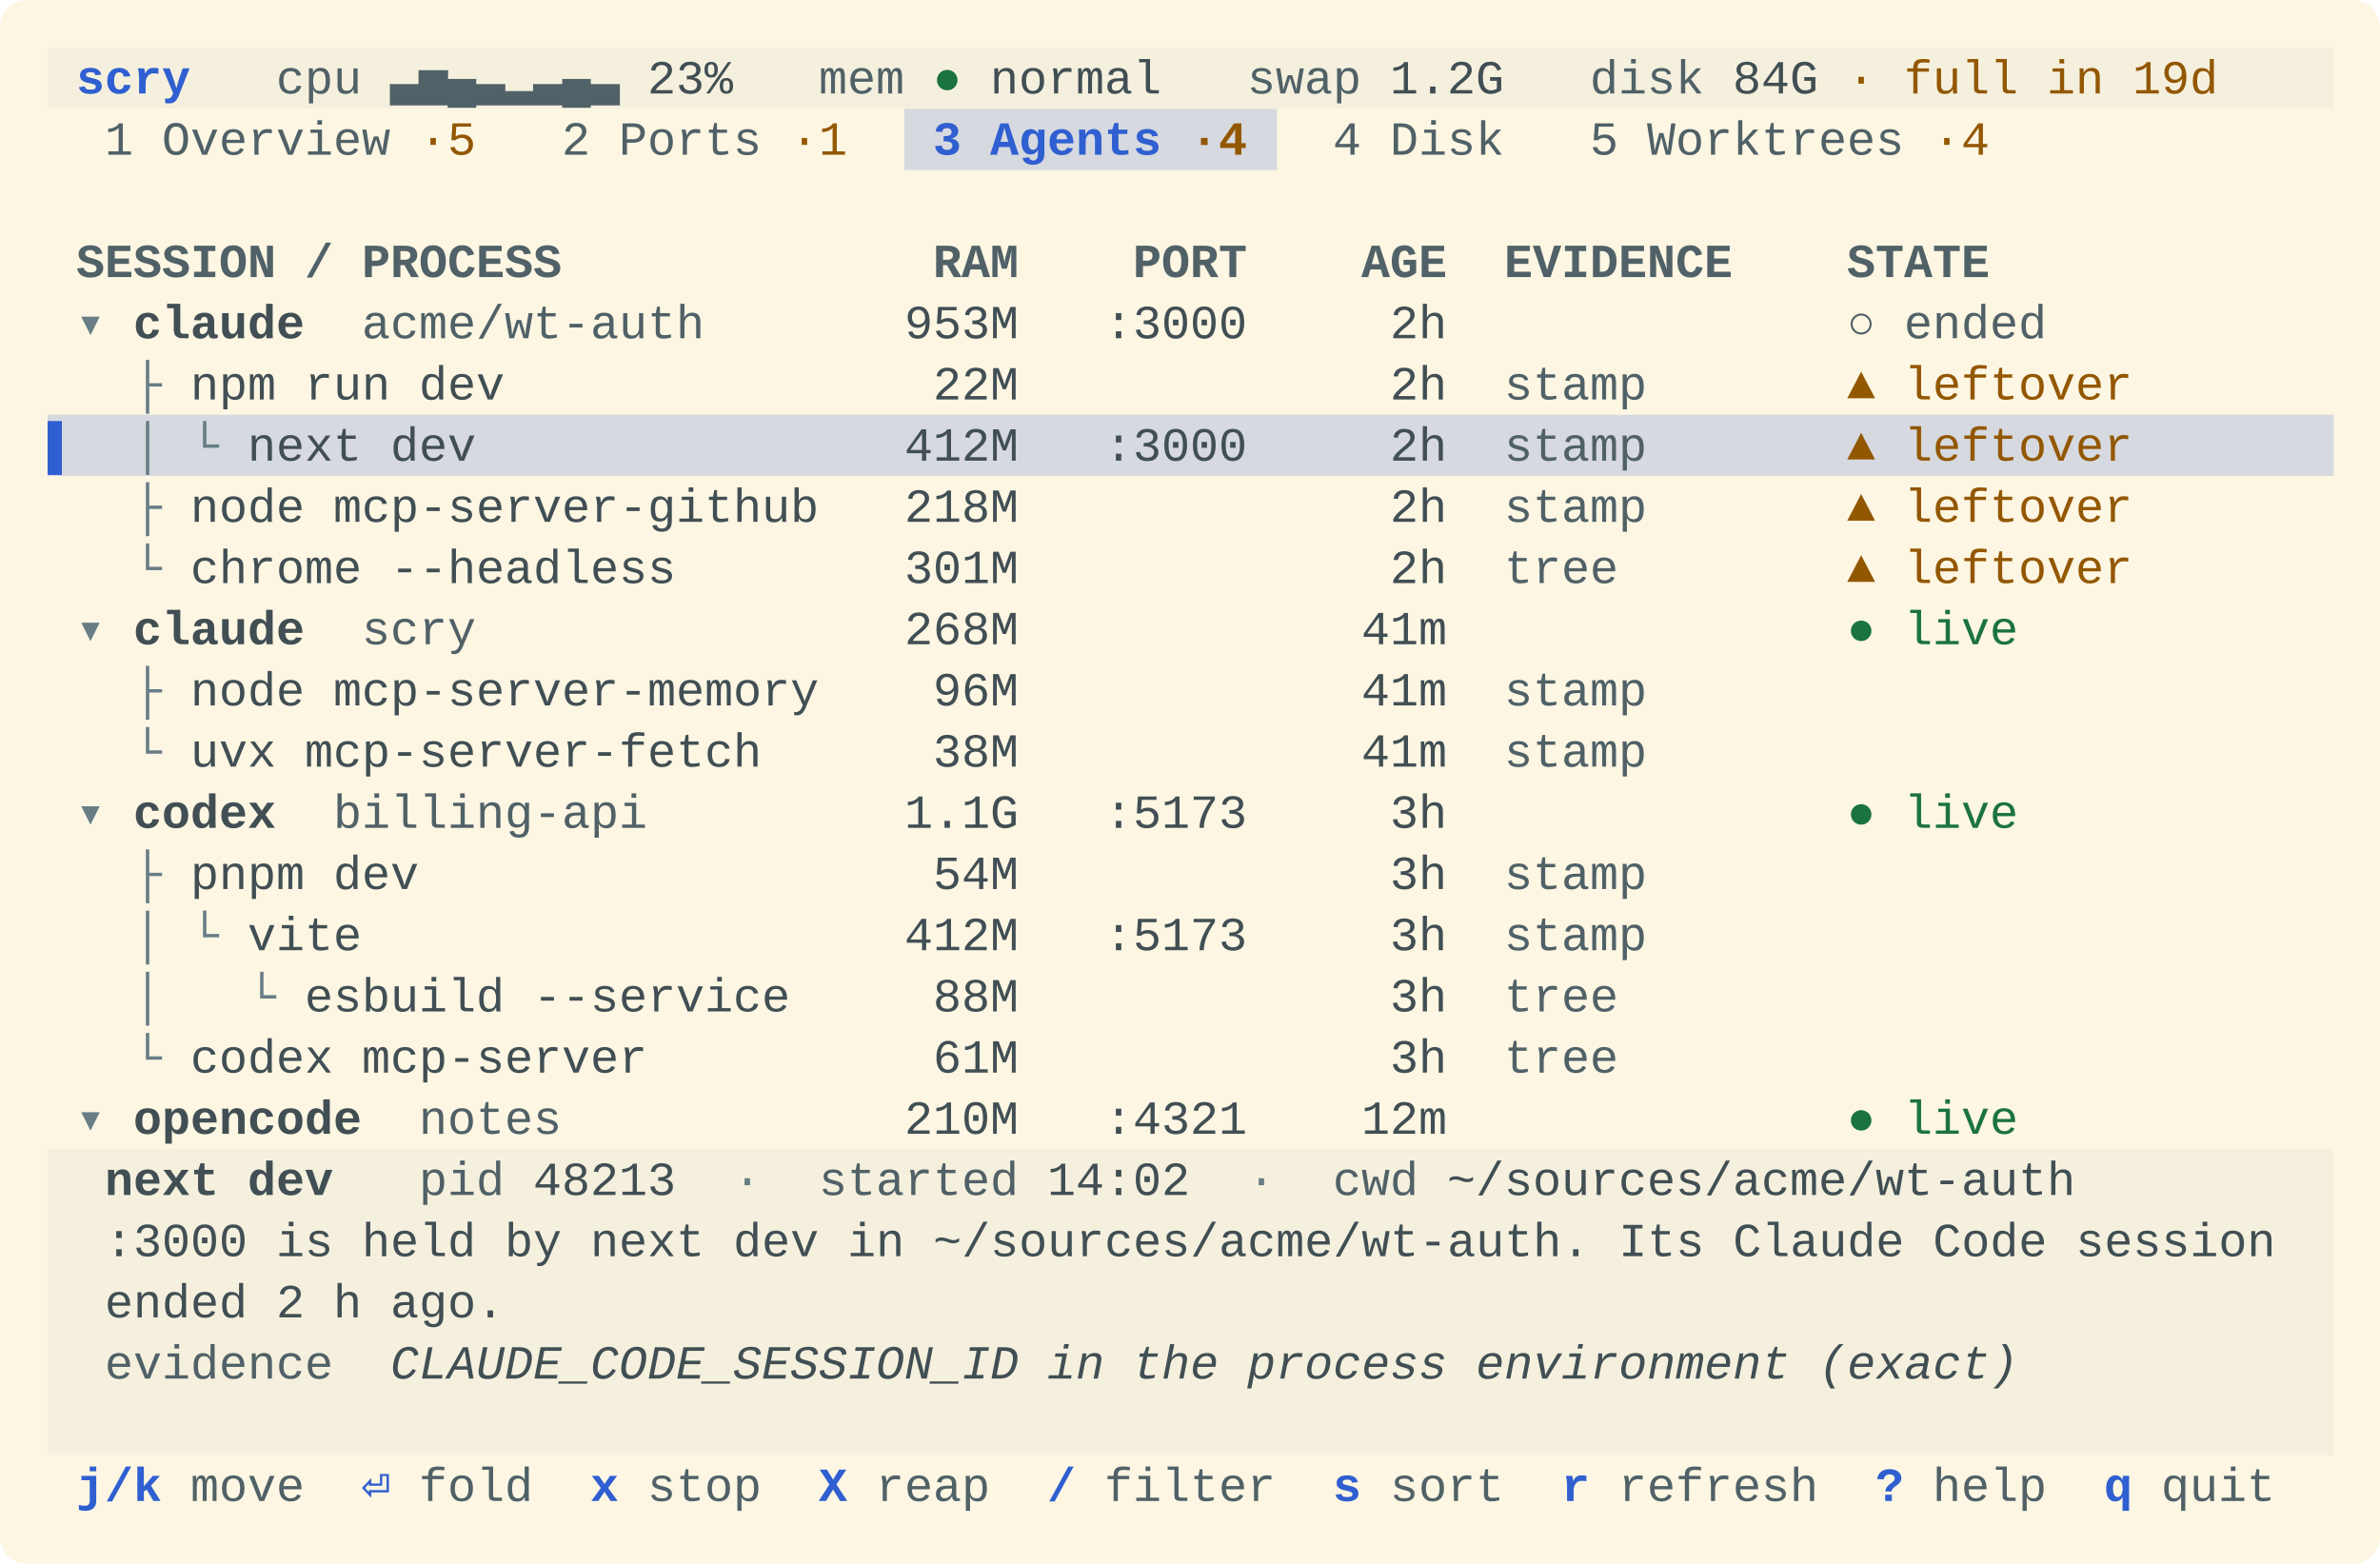
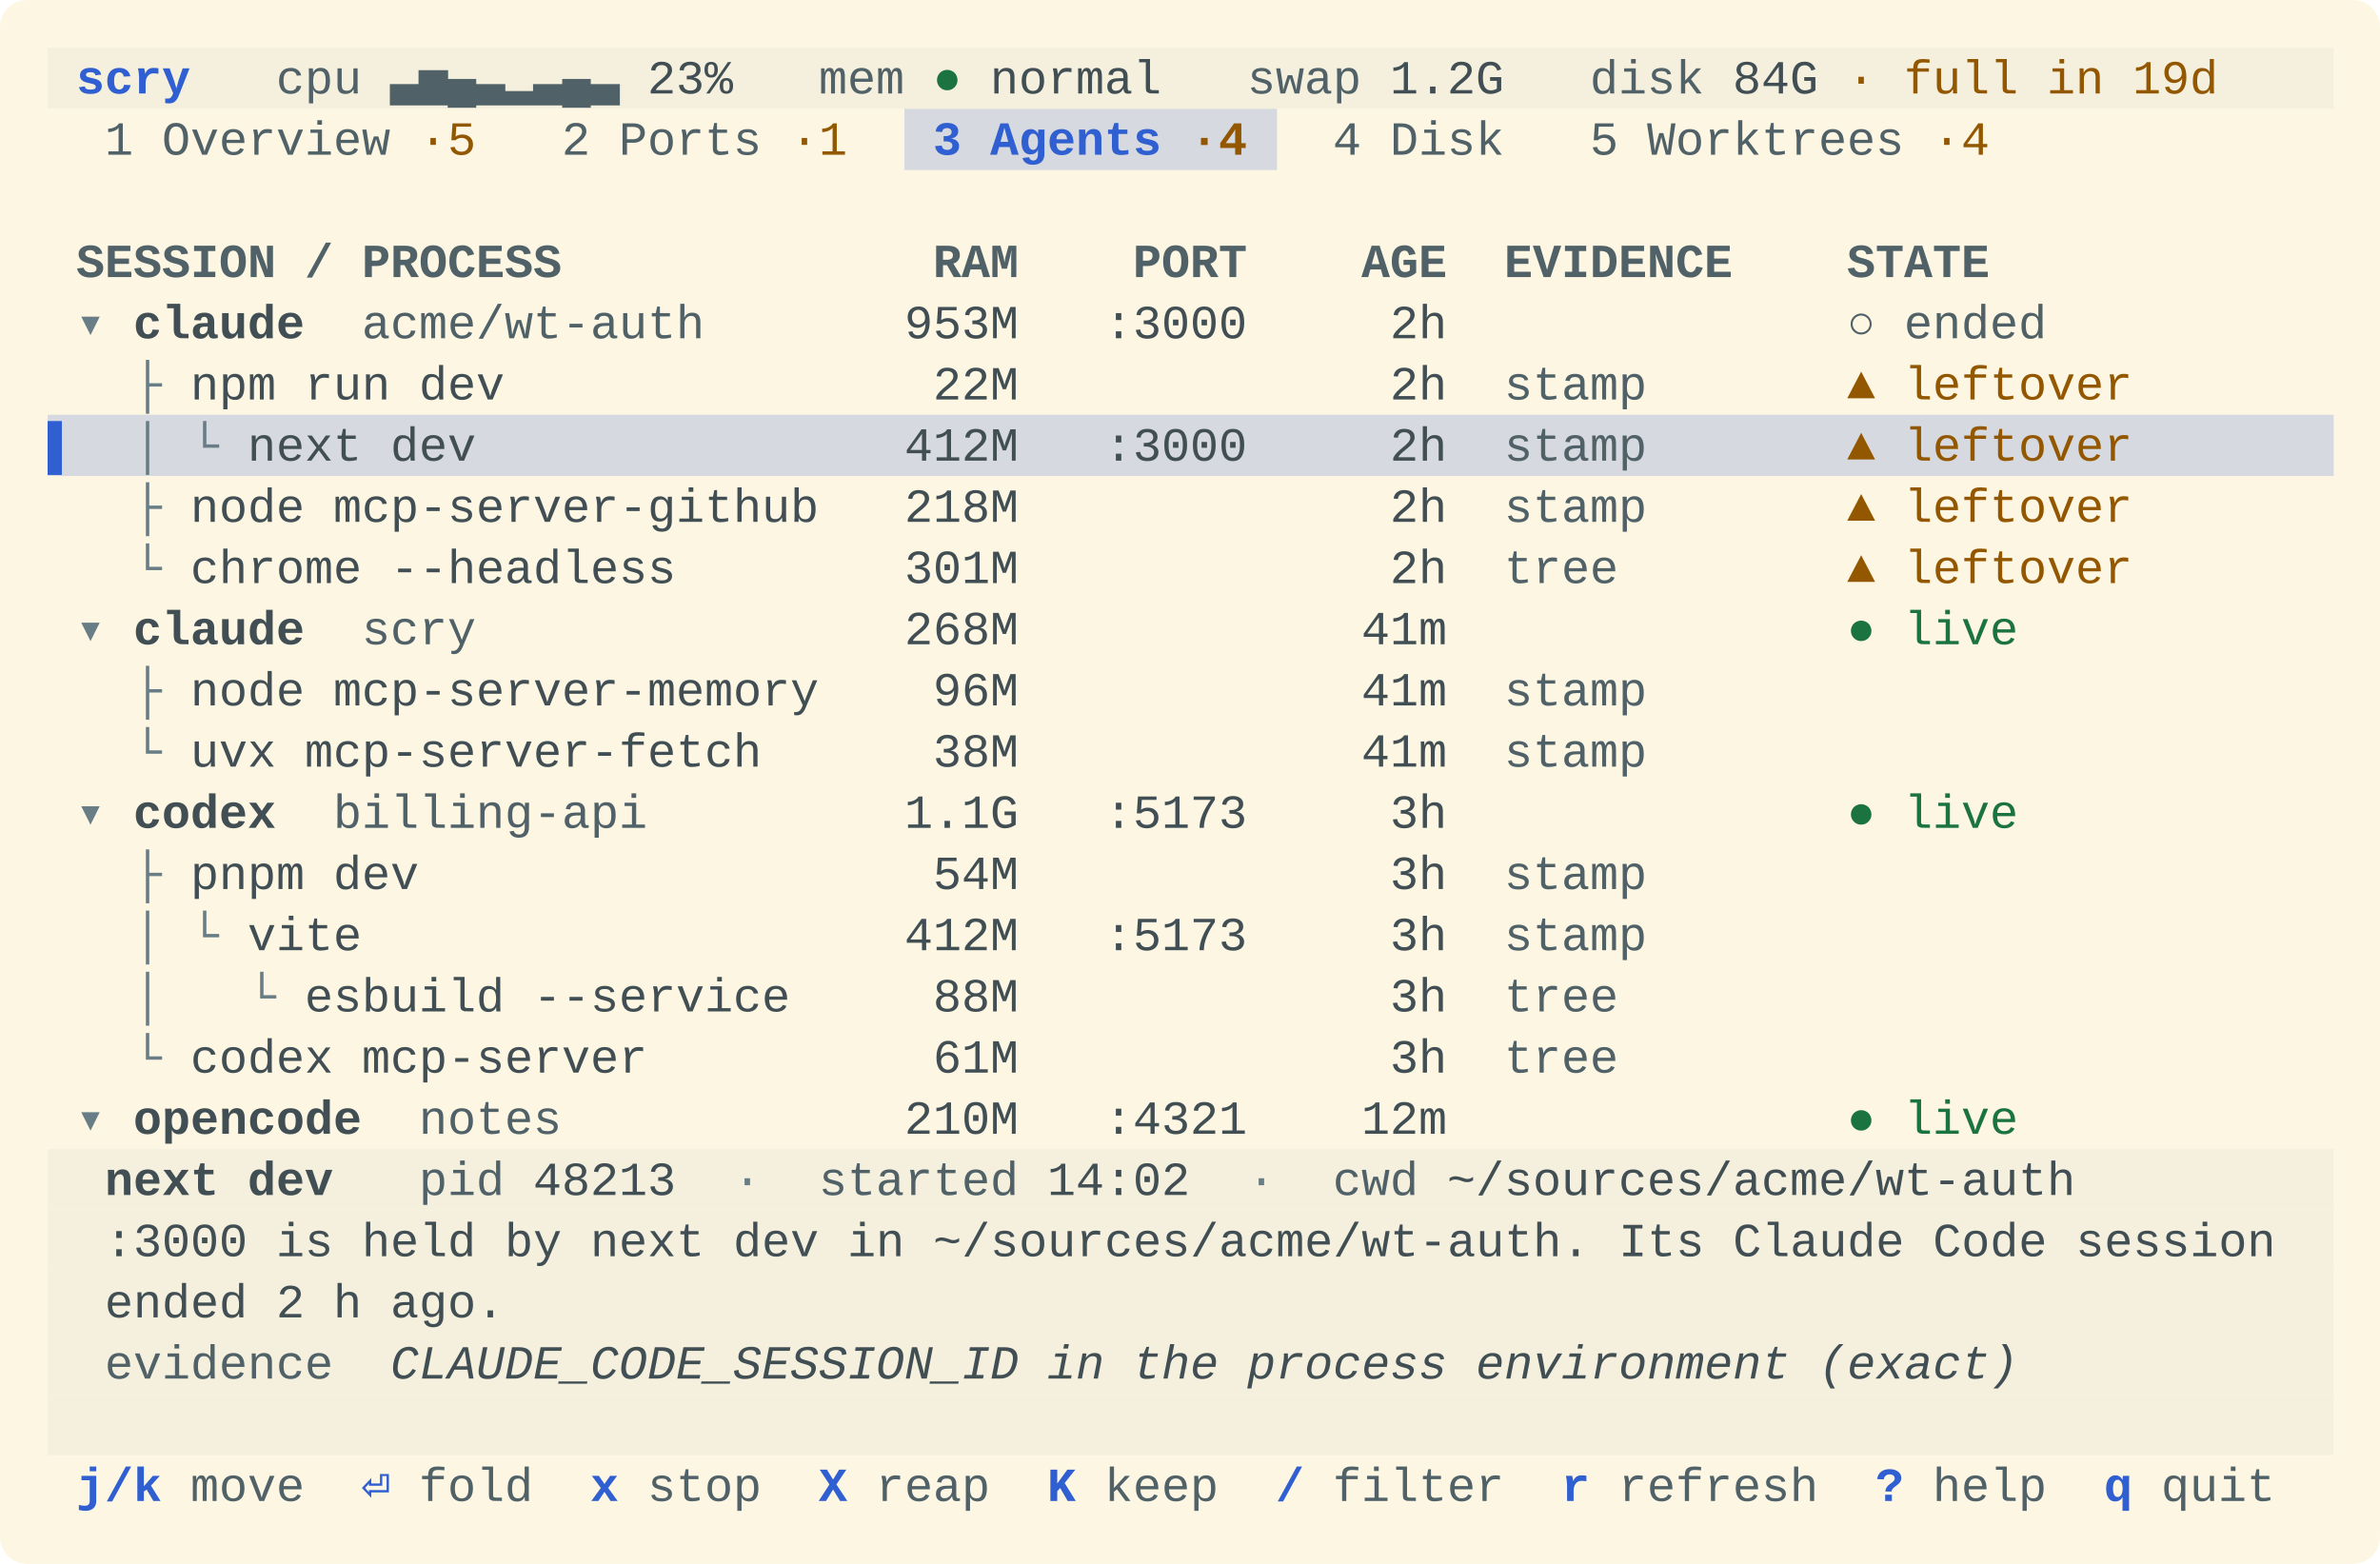
<svg xmlns="http://www.w3.org/2000/svg" width="700" height="460" viewBox="0 0 700 460">
  <style>text{font-family:ui-monospace,SFMono-Regular,"SF Mono",Menlo,Consolas,"Liberation Mono","DejaVu Sans Mono",monospace;font-size:14px;white-space:pre}</style>
  <rect width="700" height="460" rx="8" fill="#fdf6e3" />
  <g transform="translate(14 14)">
    <rect x="0.0" y="0" width="672.4" height="18" fill="#f5f0de" />
    <text x="8.4" y="13.5" fill="#2f5fd0" textLength="33.6" lengthAdjust="spacingAndGlyphs" xml:space="preserve" font-weight="700">scry</text>
    <text x="67.2" y="13.5" fill="#506167" textLength="100.8" lengthAdjust="spacingAndGlyphs" xml:space="preserve">cpu ▃▅▄▃▂▃▄▃</text>
    <text x="176.4" y="13.5" fill="#414f54" textLength="25.2" lengthAdjust="spacingAndGlyphs" xml:space="preserve">23%</text>
    <text x="226.8" y="13.5" fill="#506167" textLength="25.2" lengthAdjust="spacingAndGlyphs" xml:space="preserve">mem</text>
    <text x="260.4" y="13.5" fill="#1b7340" textLength="8.4" lengthAdjust="spacingAndGlyphs" xml:space="preserve">●</text>
    <text x="277.2" y="13.5" fill="#414f54" textLength="50.4" lengthAdjust="spacingAndGlyphs" xml:space="preserve">normal</text>
    <text x="352.8" y="13.5" fill="#506167" textLength="33.6" lengthAdjust="spacingAndGlyphs" xml:space="preserve">swap</text>
    <text x="394.8" y="13.5" fill="#414f54" textLength="33.6" lengthAdjust="spacingAndGlyphs" xml:space="preserve">1.2G</text>
    <text x="453.6" y="13.5" fill="#506167" textLength="33.6" lengthAdjust="spacingAndGlyphs" xml:space="preserve">disk</text>
    <text x="495.6" y="13.5" fill="#414f54" textLength="25.2" lengthAdjust="spacingAndGlyphs" xml:space="preserve">84G</text>
    <text x="529.2" y="13.5" fill="#935700" textLength="109.2" lengthAdjust="spacingAndGlyphs" xml:space="preserve">· full in 19d</text>
    <rect x="252.0" y="18" width="109.6" height="18" fill="#d6d9df" />
    <text x="16.8" y="31.5" fill="#506167" textLength="84.0" lengthAdjust="spacingAndGlyphs" xml:space="preserve">1 Overview</text>
    <text x="109.2" y="31.5" fill="#935700" textLength="16.8" lengthAdjust="spacingAndGlyphs" xml:space="preserve">·5</text>
    <text x="151.2" y="31.5" fill="#506167" textLength="58.8" lengthAdjust="spacingAndGlyphs" xml:space="preserve">2 Ports</text>
    <text x="218.4" y="31.5" fill="#935700" textLength="16.8" lengthAdjust="spacingAndGlyphs" xml:space="preserve">·1</text>
    <text x="260.4" y="31.5" fill="#2f5fd0" textLength="67.2" lengthAdjust="spacingAndGlyphs" xml:space="preserve" font-weight="700">3 Agents</text>
    <text x="336.0" y="31.5" fill="#935700" textLength="16.8" lengthAdjust="spacingAndGlyphs" xml:space="preserve" font-weight="700">·4</text>
    <text x="378.0" y="31.5" fill="#506167" textLength="50.4" lengthAdjust="spacingAndGlyphs" xml:space="preserve">4 Disk</text>
    <text x="453.6" y="31.5" fill="#506167" textLength="92.4" lengthAdjust="spacingAndGlyphs" xml:space="preserve">5 Worktrees</text>
    <text x="554.4" y="31.5" fill="#935700" textLength="16.8" lengthAdjust="spacingAndGlyphs" xml:space="preserve">·4</text>
    <text x="8.4" y="67.5" fill="#506167" textLength="142.8" lengthAdjust="spacingAndGlyphs" xml:space="preserve" font-weight="700">SESSION / PROCESS</text>
    <text x="260.4" y="67.5" fill="#506167" textLength="25.2" lengthAdjust="spacingAndGlyphs" xml:space="preserve" font-weight="700">RAM</text>
    <text x="319.2" y="67.5" fill="#506167" textLength="33.6" lengthAdjust="spacingAndGlyphs" xml:space="preserve" font-weight="700">PORT</text>
    <text x="386.4" y="67.5" fill="#506167" textLength="25.2" lengthAdjust="spacingAndGlyphs" xml:space="preserve" font-weight="700">AGE</text>
    <text x="428.4" y="67.5" fill="#506167" textLength="67.2" lengthAdjust="spacingAndGlyphs" xml:space="preserve" font-weight="700">EVIDENCE</text>
    <text x="529.2" y="67.5" fill="#506167" textLength="42.0" lengthAdjust="spacingAndGlyphs" xml:space="preserve" font-weight="700">STATE</text>
    <text x="8.4" y="85.5" fill="#687d85" textLength="8.4" lengthAdjust="spacingAndGlyphs" xml:space="preserve">▾</text>
    <text x="25.2" y="85.5" fill="#414f54" textLength="50.4" lengthAdjust="spacingAndGlyphs" xml:space="preserve" font-weight="700">claude</text>
    <text x="92.4" y="85.5" fill="#506167" textLength="100.8" lengthAdjust="spacingAndGlyphs" xml:space="preserve">acme/wt-auth</text>
    <text x="252.0" y="85.5" fill="#414f54" textLength="33.6" lengthAdjust="spacingAndGlyphs" xml:space="preserve">953M</text>
    <text x="310.8" y="85.5" fill="#414f54" textLength="42.0" lengthAdjust="spacingAndGlyphs" xml:space="preserve">:3000</text>
    <text x="394.8" y="85.5" fill="#414f54" textLength="16.8" lengthAdjust="spacingAndGlyphs" xml:space="preserve">2h</text>
    <text x="529.2" y="85.5" fill="#506167" textLength="58.8" lengthAdjust="spacingAndGlyphs" xml:space="preserve">○ ended</text>
    <text x="25.2" y="103.5" fill="#687d85" textLength="8.4" lengthAdjust="spacingAndGlyphs" xml:space="preserve">├</text>
    <text x="42.0" y="103.5" fill="#414f54" textLength="92.4" lengthAdjust="spacingAndGlyphs" xml:space="preserve">npm run dev</text>
    <text x="260.4" y="103.5" fill="#414f54" textLength="25.2" lengthAdjust="spacingAndGlyphs" xml:space="preserve">22M</text>
    <text x="394.8" y="103.5" fill="#414f54" textLength="16.8" lengthAdjust="spacingAndGlyphs" xml:space="preserve">2h</text>
    <text x="428.4" y="103.5" fill="#506167" textLength="42.0" lengthAdjust="spacingAndGlyphs" xml:space="preserve">stamp</text>
    <text x="529.2" y="103.5" fill="#935700" textLength="84.0" lengthAdjust="spacingAndGlyphs" xml:space="preserve">▲ leftover</text>
    <rect x="0.0" y="108" width="672.4" height="18" fill="#d6d9df" />
    <text x="0.0" y="121.5" fill="#2f5fd0" textLength="8.4" lengthAdjust="spacingAndGlyphs" xml:space="preserve">▌</text>
    <text x="25.2" y="121.5" fill="#687d85" textLength="25.2" lengthAdjust="spacingAndGlyphs" xml:space="preserve">│ └</text>
    <text x="58.8" y="121.5" fill="#414f54" textLength="67.2" lengthAdjust="spacingAndGlyphs" xml:space="preserve">next dev</text>
    <text x="252.0" y="121.5" fill="#414f54" textLength="33.6" lengthAdjust="spacingAndGlyphs" xml:space="preserve">412M</text>
    <text x="310.8" y="121.5" fill="#414f54" textLength="42.0" lengthAdjust="spacingAndGlyphs" xml:space="preserve">:3000</text>
    <text x="394.8" y="121.5" fill="#414f54" textLength="16.8" lengthAdjust="spacingAndGlyphs" xml:space="preserve">2h</text>
    <text x="428.4" y="121.5" fill="#506167" textLength="42.0" lengthAdjust="spacingAndGlyphs" xml:space="preserve">stamp</text>
    <text x="529.2" y="121.5" fill="#935700" textLength="84.0" lengthAdjust="spacingAndGlyphs" xml:space="preserve">▲ leftover</text>
    <text x="25.2" y="139.5" fill="#687d85" textLength="8.4" lengthAdjust="spacingAndGlyphs" xml:space="preserve">├</text>
    <text x="42.0" y="139.5" fill="#414f54" textLength="184.8" lengthAdjust="spacingAndGlyphs" xml:space="preserve">node mcp-server-github</text>
    <text x="252.0" y="139.5" fill="#414f54" textLength="33.6" lengthAdjust="spacingAndGlyphs" xml:space="preserve">218M</text>
    <text x="394.8" y="139.5" fill="#414f54" textLength="16.8" lengthAdjust="spacingAndGlyphs" xml:space="preserve">2h</text>
    <text x="428.4" y="139.5" fill="#506167" textLength="42.0" lengthAdjust="spacingAndGlyphs" xml:space="preserve">stamp</text>
    <text x="529.2" y="139.5" fill="#935700" textLength="84.0" lengthAdjust="spacingAndGlyphs" xml:space="preserve">▲ leftover</text>
    <text x="25.2" y="157.5" fill="#687d85" textLength="8.4" lengthAdjust="spacingAndGlyphs" xml:space="preserve">└</text>
    <text x="42.0" y="157.5" fill="#414f54" textLength="142.8" lengthAdjust="spacingAndGlyphs" xml:space="preserve">chrome --headless</text>
    <text x="252.0" y="157.5" fill="#414f54" textLength="33.6" lengthAdjust="spacingAndGlyphs" xml:space="preserve">301M</text>
    <text x="394.8" y="157.5" fill="#414f54" textLength="16.8" lengthAdjust="spacingAndGlyphs" xml:space="preserve">2h</text>
    <text x="428.4" y="157.5" fill="#506167" textLength="33.6" lengthAdjust="spacingAndGlyphs" xml:space="preserve">tree</text>
    <text x="529.2" y="157.5" fill="#935700" textLength="84.0" lengthAdjust="spacingAndGlyphs" xml:space="preserve">▲ leftover</text>
    <text x="8.4" y="175.5" fill="#687d85" textLength="8.4" lengthAdjust="spacingAndGlyphs" xml:space="preserve">▾</text>
    <text x="25.2" y="175.5" fill="#414f54" textLength="50.4" lengthAdjust="spacingAndGlyphs" xml:space="preserve" font-weight="700">claude</text>
    <text x="92.4" y="175.5" fill="#506167" textLength="33.6" lengthAdjust="spacingAndGlyphs" xml:space="preserve">scry</text>
    <text x="252.0" y="175.5" fill="#414f54" textLength="33.6" lengthAdjust="spacingAndGlyphs" xml:space="preserve">268M</text>
    <text x="386.4" y="175.5" fill="#414f54" textLength="25.2" lengthAdjust="spacingAndGlyphs" xml:space="preserve">41m</text>
    <text x="529.2" y="175.5" fill="#1b7340" textLength="50.4" lengthAdjust="spacingAndGlyphs" xml:space="preserve">● live</text>
    <text x="25.2" y="193.5" fill="#687d85" textLength="8.4" lengthAdjust="spacingAndGlyphs" xml:space="preserve">├</text>
    <text x="42.0" y="193.5" fill="#414f54" textLength="184.8" lengthAdjust="spacingAndGlyphs" xml:space="preserve">node mcp-server-memory</text>
    <text x="260.4" y="193.5" fill="#414f54" textLength="25.2" lengthAdjust="spacingAndGlyphs" xml:space="preserve">96M</text>
    <text x="386.4" y="193.5" fill="#414f54" textLength="25.2" lengthAdjust="spacingAndGlyphs" xml:space="preserve">41m</text>
    <text x="428.4" y="193.5" fill="#506167" textLength="42.0" lengthAdjust="spacingAndGlyphs" xml:space="preserve">stamp</text>
    <text x="25.2" y="211.5" fill="#687d85" textLength="8.4" lengthAdjust="spacingAndGlyphs" xml:space="preserve">└</text>
    <text x="42.0" y="211.5" fill="#414f54" textLength="168.0" lengthAdjust="spacingAndGlyphs" xml:space="preserve">uvx mcp-server-fetch</text>
    <text x="260.4" y="211.5" fill="#414f54" textLength="25.2" lengthAdjust="spacingAndGlyphs" xml:space="preserve">38M</text>
    <text x="386.4" y="211.5" fill="#414f54" textLength="25.2" lengthAdjust="spacingAndGlyphs" xml:space="preserve">41m</text>
    <text x="428.4" y="211.5" fill="#506167" textLength="42.0" lengthAdjust="spacingAndGlyphs" xml:space="preserve">stamp</text>
    <text x="8.4" y="229.5" fill="#687d85" textLength="8.4" lengthAdjust="spacingAndGlyphs" xml:space="preserve">▾</text>
    <text x="25.2" y="229.5" fill="#414f54" textLength="42.0" lengthAdjust="spacingAndGlyphs" xml:space="preserve" font-weight="700">codex</text>
    <text x="84.0" y="229.5" fill="#506167" textLength="92.4" lengthAdjust="spacingAndGlyphs" xml:space="preserve">billing-api</text>
    <text x="252.0" y="229.5" fill="#414f54" textLength="33.6" lengthAdjust="spacingAndGlyphs" xml:space="preserve">1.1G</text>
    <text x="310.8" y="229.5" fill="#414f54" textLength="42.0" lengthAdjust="spacingAndGlyphs" xml:space="preserve">:5173</text>
    <text x="394.8" y="229.5" fill="#414f54" textLength="16.8" lengthAdjust="spacingAndGlyphs" xml:space="preserve">3h</text>
    <text x="529.2" y="229.5" fill="#1b7340" textLength="50.4" lengthAdjust="spacingAndGlyphs" xml:space="preserve">● live</text>
    <text x="25.2" y="247.5" fill="#687d85" textLength="8.4" lengthAdjust="spacingAndGlyphs" xml:space="preserve">├</text>
    <text x="42.0" y="247.5" fill="#414f54" textLength="67.2" lengthAdjust="spacingAndGlyphs" xml:space="preserve">pnpm dev</text>
    <text x="260.4" y="247.5" fill="#414f54" textLength="25.2" lengthAdjust="spacingAndGlyphs" xml:space="preserve">54M</text>
    <text x="394.8" y="247.5" fill="#414f54" textLength="16.8" lengthAdjust="spacingAndGlyphs" xml:space="preserve">3h</text>
    <text x="428.4" y="247.5" fill="#506167" textLength="42.0" lengthAdjust="spacingAndGlyphs" xml:space="preserve">stamp</text>
    <text x="25.2" y="265.5" fill="#687d85" textLength="25.2" lengthAdjust="spacingAndGlyphs" xml:space="preserve">│ └</text>
    <text x="58.8" y="265.5" fill="#414f54" textLength="33.6" lengthAdjust="spacingAndGlyphs" xml:space="preserve">vite</text>
    <text x="252.0" y="265.5" fill="#414f54" textLength="33.6" lengthAdjust="spacingAndGlyphs" xml:space="preserve">412M</text>
    <text x="310.8" y="265.5" fill="#414f54" textLength="42.0" lengthAdjust="spacingAndGlyphs" xml:space="preserve">:5173</text>
    <text x="394.8" y="265.5" fill="#414f54" textLength="16.8" lengthAdjust="spacingAndGlyphs" xml:space="preserve">3h</text>
    <text x="428.4" y="265.5" fill="#506167" textLength="42.0" lengthAdjust="spacingAndGlyphs" xml:space="preserve">stamp</text>
    <text x="25.2" y="283.5" fill="#687d85" textLength="8.4" lengthAdjust="spacingAndGlyphs" xml:space="preserve">│</text>
    <text x="58.8" y="283.5" fill="#687d85" textLength="8.4" lengthAdjust="spacingAndGlyphs" xml:space="preserve">└</text>
    <text x="75.6" y="283.5" fill="#414f54" textLength="142.8" lengthAdjust="spacingAndGlyphs" xml:space="preserve">esbuild --service</text>
    <text x="260.4" y="283.5" fill="#414f54" textLength="25.2" lengthAdjust="spacingAndGlyphs" xml:space="preserve">88M</text>
    <text x="394.8" y="283.5" fill="#414f54" textLength="16.8" lengthAdjust="spacingAndGlyphs" xml:space="preserve">3h</text>
    <text x="428.4" y="283.5" fill="#506167" textLength="33.6" lengthAdjust="spacingAndGlyphs" xml:space="preserve">tree</text>
    <text x="25.2" y="301.5" fill="#687d85" textLength="8.4" lengthAdjust="spacingAndGlyphs" xml:space="preserve">└</text>
    <text x="42.0" y="301.5" fill="#414f54" textLength="134.4" lengthAdjust="spacingAndGlyphs" xml:space="preserve">codex mcp-server</text>
    <text x="260.4" y="301.5" fill="#414f54" textLength="25.2" lengthAdjust="spacingAndGlyphs" xml:space="preserve">61M</text>
    <text x="394.8" y="301.5" fill="#414f54" textLength="16.8" lengthAdjust="spacingAndGlyphs" xml:space="preserve">3h</text>
    <text x="428.4" y="301.5" fill="#506167" textLength="33.6" lengthAdjust="spacingAndGlyphs" xml:space="preserve">tree</text>
    <text x="8.4" y="319.5" fill="#687d85" textLength="8.4" lengthAdjust="spacingAndGlyphs" xml:space="preserve">▾</text>
    <text x="25.2" y="319.5" fill="#414f54" textLength="67.2" lengthAdjust="spacingAndGlyphs" xml:space="preserve" font-weight="700">opencode</text>
    <text x="109.2" y="319.5" fill="#506167" textLength="42.0" lengthAdjust="spacingAndGlyphs" xml:space="preserve">notes</text>
    <text x="252.0" y="319.5" fill="#414f54" textLength="33.6" lengthAdjust="spacingAndGlyphs" xml:space="preserve">210M</text>
    <text x="310.8" y="319.5" fill="#414f54" textLength="42.0" lengthAdjust="spacingAndGlyphs" xml:space="preserve">:4321</text>
    <text x="386.4" y="319.5" fill="#414f54" textLength="25.2" lengthAdjust="spacingAndGlyphs" xml:space="preserve">12m</text>
    <text x="529.2" y="319.5" fill="#1b7340" textLength="50.4" lengthAdjust="spacingAndGlyphs" xml:space="preserve">● live</text>
    <rect x="0.0" y="324" width="672.4" height="18" fill="#f5f0de" />
    <text x="16.8" y="337.5" fill="#414f54" textLength="67.2" lengthAdjust="spacingAndGlyphs" xml:space="preserve" font-weight="700">next dev</text>
    <text x="109.2" y="337.5" fill="#506167" textLength="25.2" lengthAdjust="spacingAndGlyphs" xml:space="preserve">pid</text>
    <text x="142.8" y="337.5" fill="#414f54" textLength="42.0" lengthAdjust="spacingAndGlyphs" xml:space="preserve">48213</text>
    <text x="201.6" y="337.5" fill="#687d85" textLength="8.4" lengthAdjust="spacingAndGlyphs" xml:space="preserve">·</text>
    <text x="226.8" y="337.5" fill="#506167" textLength="58.8" lengthAdjust="spacingAndGlyphs" xml:space="preserve">started</text>
    <text x="294.0" y="337.5" fill="#414f54" textLength="42.0" lengthAdjust="spacingAndGlyphs" xml:space="preserve">14:02</text>
    <text x="352.8" y="337.5" fill="#687d85" textLength="8.4" lengthAdjust="spacingAndGlyphs" xml:space="preserve">·</text>
    <text x="378.0" y="337.5" fill="#506167" textLength="25.2" lengthAdjust="spacingAndGlyphs" xml:space="preserve">cwd</text>
    <text x="411.6" y="337.5" fill="#414f54" textLength="184.8" lengthAdjust="spacingAndGlyphs" xml:space="preserve">~/sources/acme/wt-auth</text>
    <rect x="0.0" y="342" width="672.4" height="18" fill="#f5f0de" />
    <text x="16.8" y="355.5" fill="#414f54" textLength="638.4" lengthAdjust="spacingAndGlyphs" xml:space="preserve">:3000 is held by next dev in ~/sources/acme/wt-auth. Its Claude Code session</text>
    <rect x="0.0" y="360" width="672.4" height="18" fill="#f5f0de" />
    <text x="16.8" y="373.5" fill="#414f54" textLength="117.6" lengthAdjust="spacingAndGlyphs" xml:space="preserve">ended 2 h ago.</text>
    <rect x="0.0" y="378" width="672.4" height="18" fill="#f5f0de" />
    <text x="16.8" y="391.5" fill="#506167" textLength="67.2" lengthAdjust="spacingAndGlyphs" xml:space="preserve">evidence</text>
    <text x="100.8" y="391.5" fill="#414f54" textLength="478.8" lengthAdjust="spacingAndGlyphs" xml:space="preserve" font-style="italic">CLAUDE_CODE_SESSION_ID in the process environment (exact)</text>
    <rect x="0.0" y="396" width="672.4" height="18" fill="#f5f0de" />
    <text x="8.4" y="427.5" fill="#2f5fd0" textLength="25.2" lengthAdjust="spacingAndGlyphs" xml:space="preserve" font-weight="700">j/k</text>
    <text x="42.0" y="427.5" fill="#506167" textLength="33.6" lengthAdjust="spacingAndGlyphs" xml:space="preserve">move</text>
    <text x="92.4" y="427.5" fill="#2f5fd0" textLength="8.4" lengthAdjust="spacingAndGlyphs" xml:space="preserve" font-weight="700">⏎</text>
    <text x="109.2" y="427.5" fill="#506167" textLength="33.6" lengthAdjust="spacingAndGlyphs" xml:space="preserve">fold</text>
    <text x="159.6" y="427.5" fill="#2f5fd0" textLength="8.4" lengthAdjust="spacingAndGlyphs" xml:space="preserve" font-weight="700">x</text>
    <text x="176.4" y="427.5" fill="#506167" textLength="33.6" lengthAdjust="spacingAndGlyphs" xml:space="preserve">stop</text>
    <text x="226.8" y="427.5" fill="#2f5fd0" textLength="8.4" lengthAdjust="spacingAndGlyphs" xml:space="preserve" font-weight="700">X</text>
    <text x="243.6" y="427.5" fill="#506167" textLength="33.6" lengthAdjust="spacingAndGlyphs" xml:space="preserve">reap</text>
-     <text x="294.0" y="427.5" fill="#2f5fd0" textLength="8.4" lengthAdjust="spacingAndGlyphs" xml:space="preserve" font-weight="700">/</text>
-     <text x="310.8" y="427.5" fill="#506167" textLength="50.4" lengthAdjust="spacingAndGlyphs" xml:space="preserve">filter</text>
-     <text x="378.0" y="427.5" fill="#2f5fd0" textLength="8.4" lengthAdjust="spacingAndGlyphs" xml:space="preserve" font-weight="700">s</text>
-     <text x="394.8" y="427.5" fill="#506167" textLength="33.6" lengthAdjust="spacingAndGlyphs" xml:space="preserve">sort</text>
+     <text x="294.0" y="427.5" fill="#2f5fd0" textLength="8.4" lengthAdjust="spacingAndGlyphs" xml:space="preserve" font-weight="700">K</text>
+     <text x="310.8" y="427.5" fill="#506167" textLength="33.6" lengthAdjust="spacingAndGlyphs" xml:space="preserve">keep</text>
+     <text x="361.2" y="427.5" fill="#2f5fd0" textLength="8.4" lengthAdjust="spacingAndGlyphs" xml:space="preserve" font-weight="700">/</text>
+     <text x="378.0" y="427.5" fill="#506167" textLength="50.4" lengthAdjust="spacingAndGlyphs" xml:space="preserve">filter</text>
    <text x="445.2" y="427.5" fill="#2f5fd0" textLength="8.4" lengthAdjust="spacingAndGlyphs" xml:space="preserve" font-weight="700">r</text>
    <text x="462.0" y="427.5" fill="#506167" textLength="58.8" lengthAdjust="spacingAndGlyphs" xml:space="preserve">refresh</text>
    <text x="537.6" y="427.5" fill="#2f5fd0" textLength="8.4" lengthAdjust="spacingAndGlyphs" xml:space="preserve" font-weight="700">?</text>
    <text x="554.4" y="427.5" fill="#506167" textLength="33.6" lengthAdjust="spacingAndGlyphs" xml:space="preserve">help</text>
    <text x="604.8" y="427.5" fill="#2f5fd0" textLength="8.4" lengthAdjust="spacingAndGlyphs" xml:space="preserve" font-weight="700">q</text>
    <text x="621.6" y="427.5" fill="#506167" textLength="33.6" lengthAdjust="spacingAndGlyphs" xml:space="preserve">quit</text>
  </g>
</svg>
